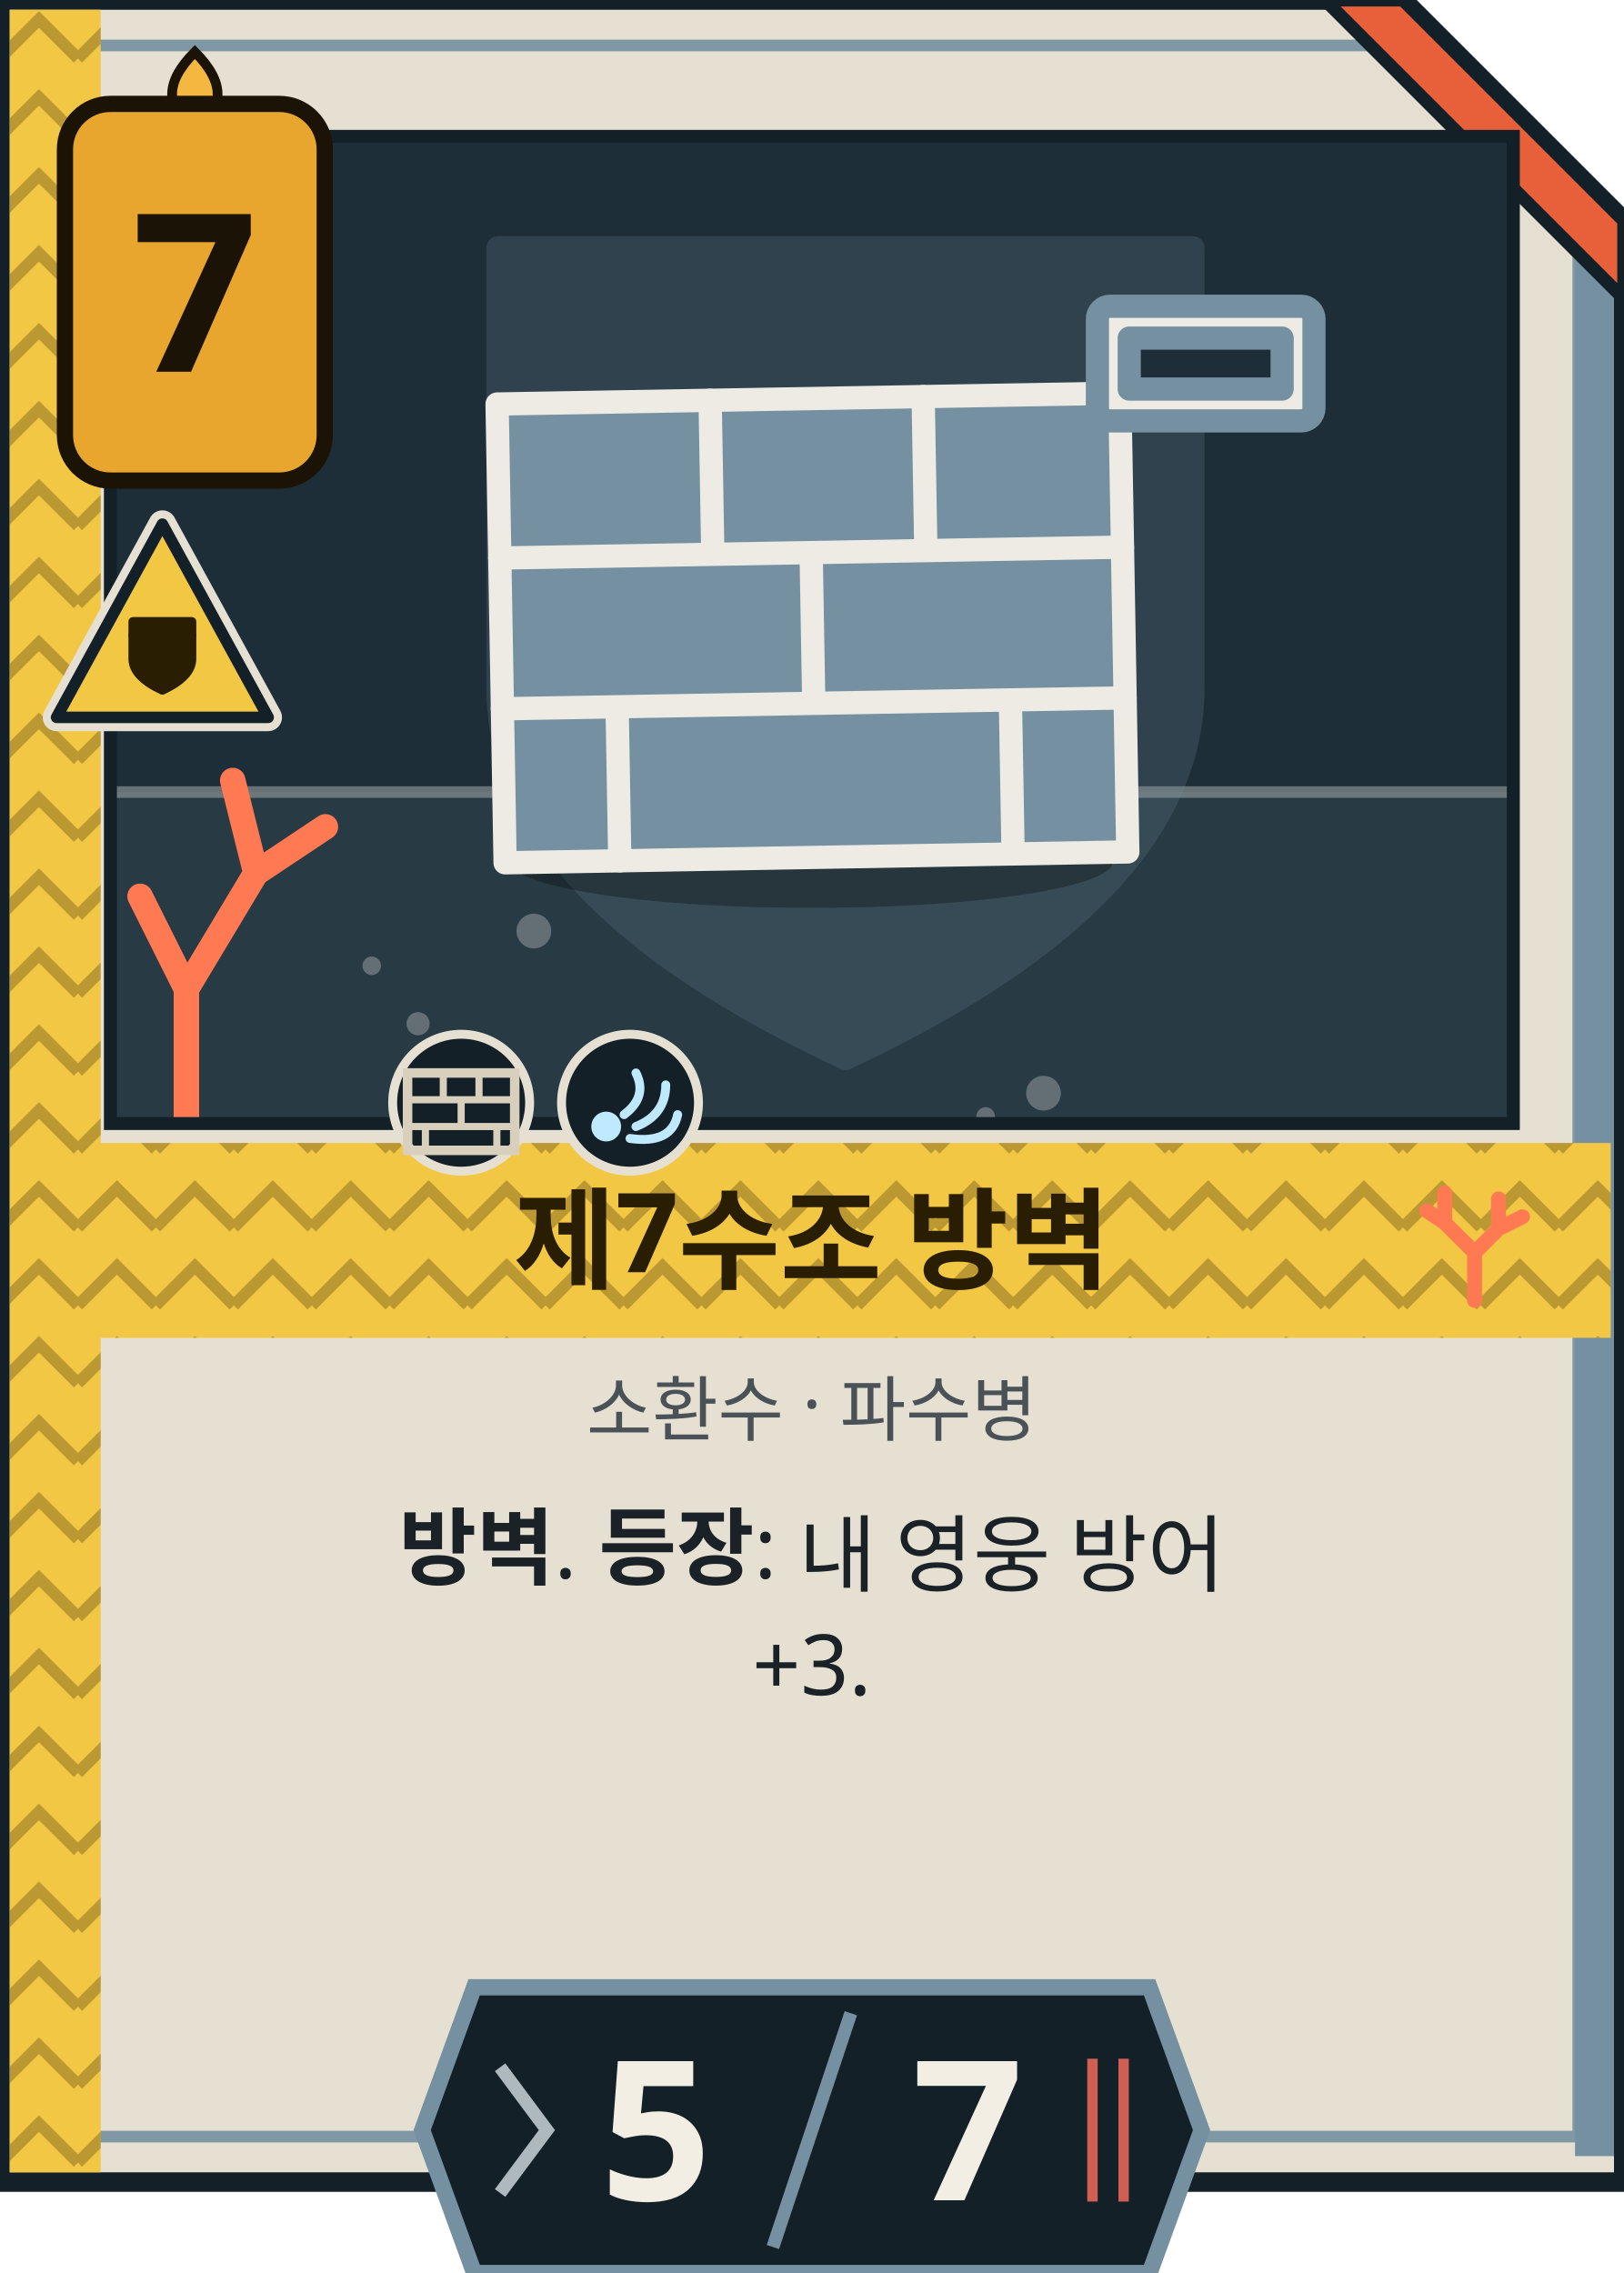
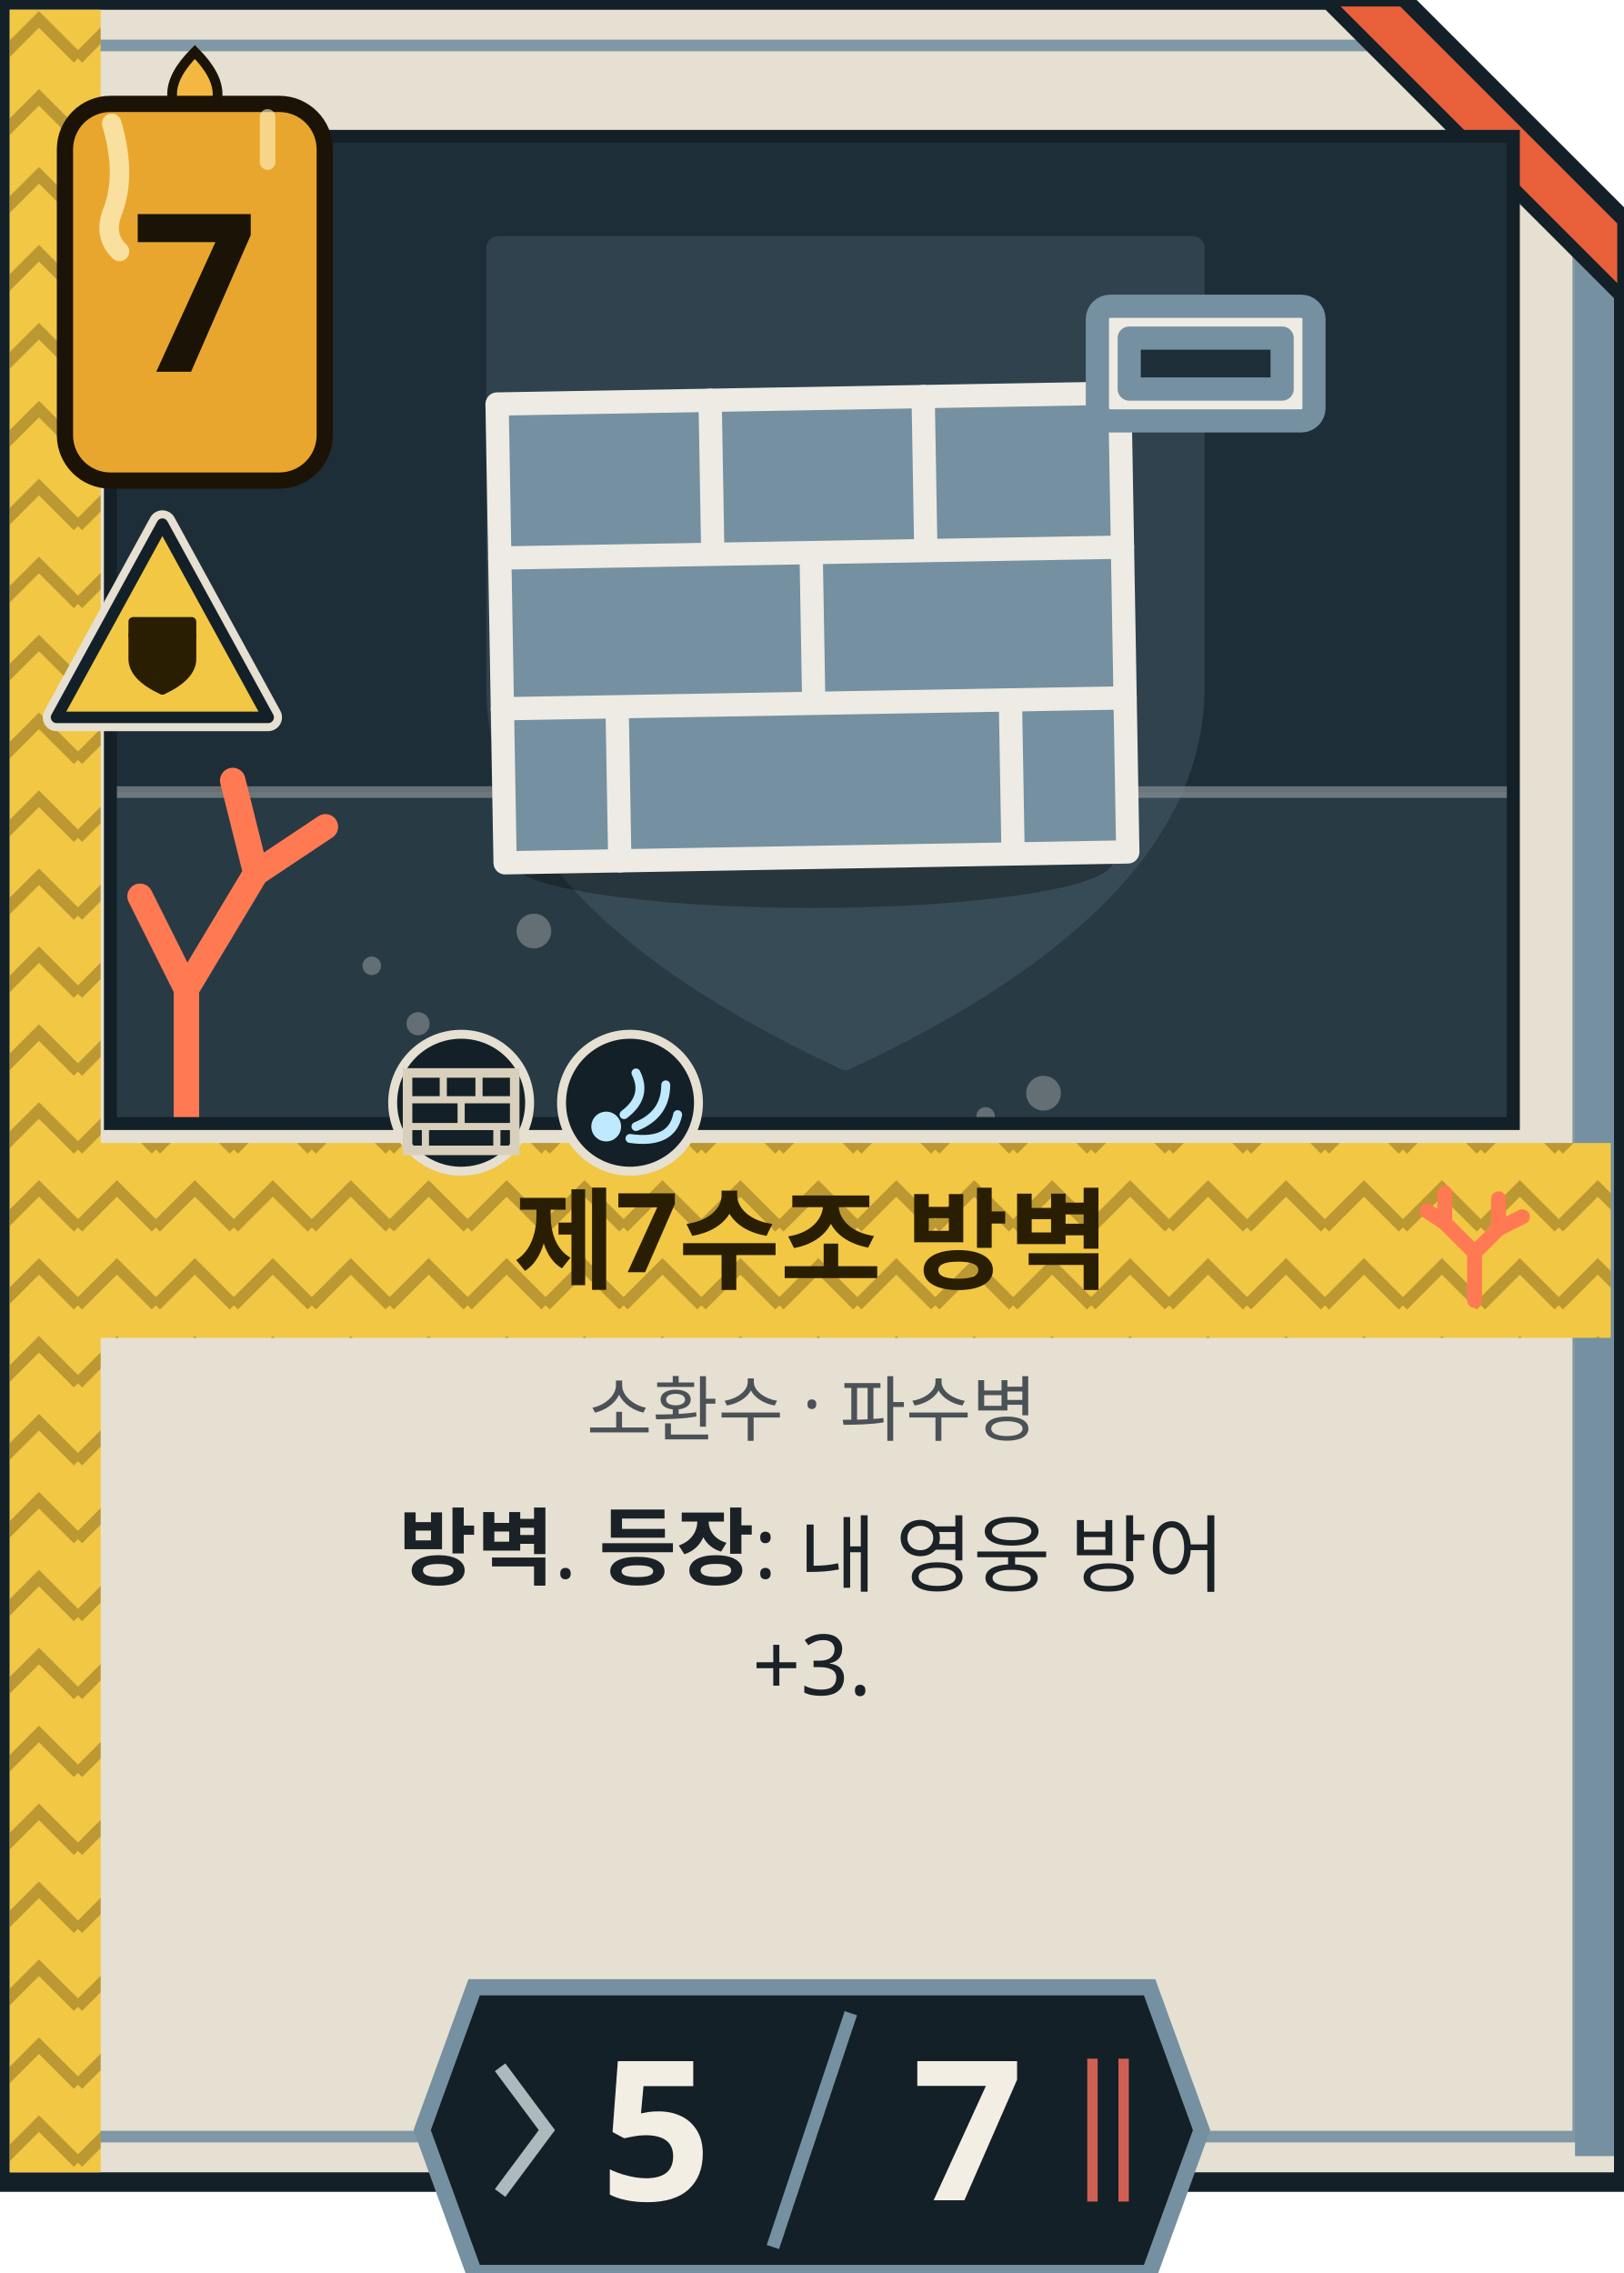
<svg xmlns="http://www.w3.org/2000/svg" viewBox="0 0 250 350" width="250" height="350">
  <path d="M0 0H216L250 34V336H0Z" fill="#E6E0D2" stroke="#142027" stroke-width="3" stroke-linejoin="round" />
  <path d="M7 7H213.2L243 36.8V329H7Z" fill="none" stroke="#7590A0" stroke-opacity="0.9" stroke-width="1.8" />
  <defs>
    <pattern id="spat-buff" width="12" height="12" patternUnits="userSpaceOnUse">
      <g opacity="0.28">
        <path d="M0 9L6 3L12 9" fill="none" stroke="#2A1E02" stroke-width="1.8" />
      </g>
    </pattern>
  </defs>
  <rect x="1.5" y="1.5" width="14" height="333" fill="#F2C744" />
  <rect x="1.5" y="1.5" width="14" height="333" fill="url(#spat-buff)" />
  <rect x="242.5" y="38" width="6" height="294" fill="#7590A0" />
  <path d="M204 0H216L250 34V46Z" fill="#E8603A" stroke="#142027" stroke-width="2" />
  <rect x="16" y="20" width="218" height="154" fill="#142027" />
  <svg x="18" y="22" width="214" height="150" viewBox="0 0 120 90" preserveAspectRatio="xMidYMid slice" overflow="hidden">
    <rect width="120" height="90" fill="#1E2E38" />
    <path d="M0 59H120V90H0Z" fill="#7590A0" fill-opacity=".12" />
    <path d="M0 59H120" stroke="#EDEBE4" stroke-opacity=".35" stroke-width="1" />
    <circle cx="22" cy="74" r="0.8" fill="#EDEBE4" fill-opacity=".3" />
    <circle cx="80" cy="85" r="1.5" fill="#EDEBE4" fill-opacity=".3" />
    <circle cx="36" cy="71" r="1.5" fill="#EDEBE4" fill-opacity=".3" />
    <circle cx="75" cy="87" r="0.8" fill="#EDEBE4" fill-opacity=".3" />
    <circle cx="7" cy="75" r="0.6" fill="#EDEBE4" fill-opacity=".3" />
    <circle cx="26" cy="79" r="1.0" fill="#EDEBE4" fill-opacity=".3" />
    <g opacity=".2">
      <g transform="translate(62.9 44.0) rotate(0) scale(40.0)" stroke-width="0.050" stroke-linejoin="round" stroke-linecap="round">
        <path d="M-.75-.8H.75V.15Q.75.6 0 .95Q-.75.6-.75.15Z" fill="#7590A0" stroke="#7590A0" />
        <path d="M-.75-.45H.75" stroke="#7590A0" fill="none" />
      </g>
    </g>
    <ellipse cx="60" cy="65" rx="26" ry="4" fill="#000" fill-opacity=".3" />
    <g transform="translate(60.0 42.0) rotate(-1) scale(28.3)" stroke-width="0.071" stroke-linejoin="round" stroke-linecap="round">
      <path d="M-.95-.6H.95V.8H-.95Z" fill="#7590A0" stroke="#EDEBE4" />
      <path d="M-.95-.13H.95M-.95.33H.95M-.3-.6V-.13M.35-.6V-.13M0-.13V.33M-.6.33V.8M.6.33V.8" stroke="#EDEBE4" fill="none" />
    </g>
    <g transform="translate(94.0 22.0) rotate(0) scale(11.0)" stroke-width="0.182" stroke-linejoin="round" stroke-linecap="round">
      <rect x="-.85" y="-.45" width="1.7" height=".9" rx=".1" fill="#EDEBE4" stroke="#7590A0" />
      <rect x="-.6" y="-.2" width="1.2" height=".4" fill="#1E2E38" stroke="#7590A0" />
    </g>
    <path d="M6 90V76L2 68M6 76L12 66L10 58M12 66L18 62" fill="none" stroke="#FF7A52" stroke-width="2.2" stroke-linecap="round" />
  </svg>
  <defs>
    <pattern id="pat-buff" width="12" height="12" patternUnits="userSpaceOnUse">
      <g opacity="0.28">
        <path d="M0 9L6 3L12 9" fill="none" stroke="#2A1E02" stroke-width="1.8" />
      </g>
    </pattern>
  </defs>
  <rect x="12" y="176" width="236" height="30" fill="#F2C744" />
  <rect x="12" y="176" width="236" height="30" fill="url(#pat-buff)" />
  <text x="125" y="197.12" text-anchor="middle" font-size="17" font-weight="700" fill="#2A1E02" font-family="'Noto Sans KR','Malgun Gothic','Apple SD Gothic Neo',system-ui,sans-serif">제7수조 방벽</text>
  <g transform="translate(8 80) scale(0.7083333)">
    <path d="M24 1L47 43H1Z" fill="none" stroke="#E6E0D2" stroke-width="6" stroke-linejoin="round" />
    <path d="M24 1L47 43H1Z" fill="#F2C744" stroke="#142027" stroke-width="2.5" stroke-linejoin="round" />
    <g transform="translate(24.0 29.0) rotate(0) scale(8.5)" stroke-width="0.235" stroke-linejoin="round" stroke-linecap="round">
      <path d="M-.75-.8H.75V.15Q.75.6 0 .95Q-.75.6-.75.15Z" fill="#2A1E02" stroke="#2A1E02" />
      <path d="M-.75-.45H.75" stroke="#2A1E02" fill="none" />
    </g>
  </g>
  <g transform="translate(216 180) scale(.46)">
    <path d="M24 44V28M24 28L14 18V8M24 28L32 20L32 10M14 18L8 14M32 20L40 16" fill="none" stroke="#FF7A52" stroke-width="5" stroke-linecap="round" stroke-linejoin="round" />
  </g>
  <g transform="translate(60 158.8) scale(0.4583333)">
    <circle cx="24" cy="24" r="23" fill="#142027" stroke="#E6E0D2" stroke-width="3" />
    <path d="M6 40V14H42V40Z" fill="none" stroke="#D8D0BC" stroke-width="3.2" />
    <path d="M6 23H42M6 32H42M18 14V23M30 14V23M24 23V32M12 32V40M36 32V40" stroke="#D8D0BC" stroke-width="2.4" />
  </g>
  <g transform="translate(86 158.8) scale(0.4583333)">
    <circle cx="24" cy="24" r="23" fill="#142027" stroke="#E6E0D2" stroke-width="3" />
    <circle cx="16" cy="32" r="5" fill="#BFE9FF" />
    <path d="M22 28Q30 22 26 14M26 32Q36 28 36 18M24 36Q38 38 40 28" fill="none" stroke="#BFE9FF" stroke-width="3" stroke-linecap="round" />
  </g>
  <text x="125" y="221" text-anchor="middle" font-size="11" fill="#4A5257" font-family="'Noto Sans KR','Malgun Gothic','Apple SD Gothic Neo',system-ui,sans-serif">소환수 · 파수병</text>
  <text x="125" y="243" text-anchor="middle" font-size="13" fill="#1A2227" font-family="'Noto Sans KR','Malgun Gothic','Apple SD Gothic Neo',system-ui,sans-serif">
    <tspan font-weight="800">방벽</tspan>. <tspan font-weight="800">등장</tspan>: 내 영웅 방어</text>
  <text x="125" y="261" text-anchor="middle" font-size="13" fill="#1A2227" font-family="'Noto Sans KR','Malgun Gothic','Apple SD Gothic Neo',system-ui,sans-serif">+3.</text>
  <g transform="translate(10 16)">
    <path d="M20 -8Q27 -1 20 4Q13 -1 20 -8Z" fill="#F4B740" stroke="#1B1306" stroke-width="1.5" />
    <rect width="40" height="58" rx="7" fill="#E9A62E" stroke="#1B1306" stroke-width="2.5" />
+     <path d="M7.2 3q2.4 8.12 0 13.92q-1.2 3.48 1.2 5.8" fill="none" stroke="#FFF3C4" stroke-opacity=".75" stroke-width="3" stroke-linecap="round" />
+     <path d="M31.2 2v6.96" stroke="#FFF3C4" stroke-opacity=".6" stroke-width="2.4" stroke-linecap="round" />
    <text x="20" y="41.24" text-anchor="middle" font-size="34" font-weight="800" fill="#1B1306" font-family="'Noto Sans KR','Malgun Gothic','Apple SD Gothic Neo',system-ui,sans-serif">7</text>
  </g>
  <g transform="translate(65 306)">
    <path d="M8 0H112L120 22L112 44H8L0 22Z" fill="#142027" stroke="#7590A0" stroke-width="2.5" />
    <path d="M66 4L54 40" stroke="#7590A0" stroke-width="2" />
    <path d="M12 12.32L19.2 22L12 31.68" fill="none" stroke="#AEB9BD" stroke-width="2" />
    <path d="M108 11V33M103.2 11V33" stroke="#FF6F5E" stroke-opacity=".8" stroke-width="1.6" />
    <text x="36" y="32.8" text-anchor="middle" font-size="30" font-weight="800" fill="#F2EEE4" font-family="'Noto Sans KR','Malgun Gothic','Apple SD Gothic Neo',system-ui,sans-serif">5</text>
    <text x="84" y="32.8" text-anchor="middle" font-size="30" font-weight="800" fill="#F2EEE4" font-family="'Noto Sans KR','Malgun Gothic','Apple SD Gothic Neo',system-ui,sans-serif">7</text>
  </g>
</svg>
